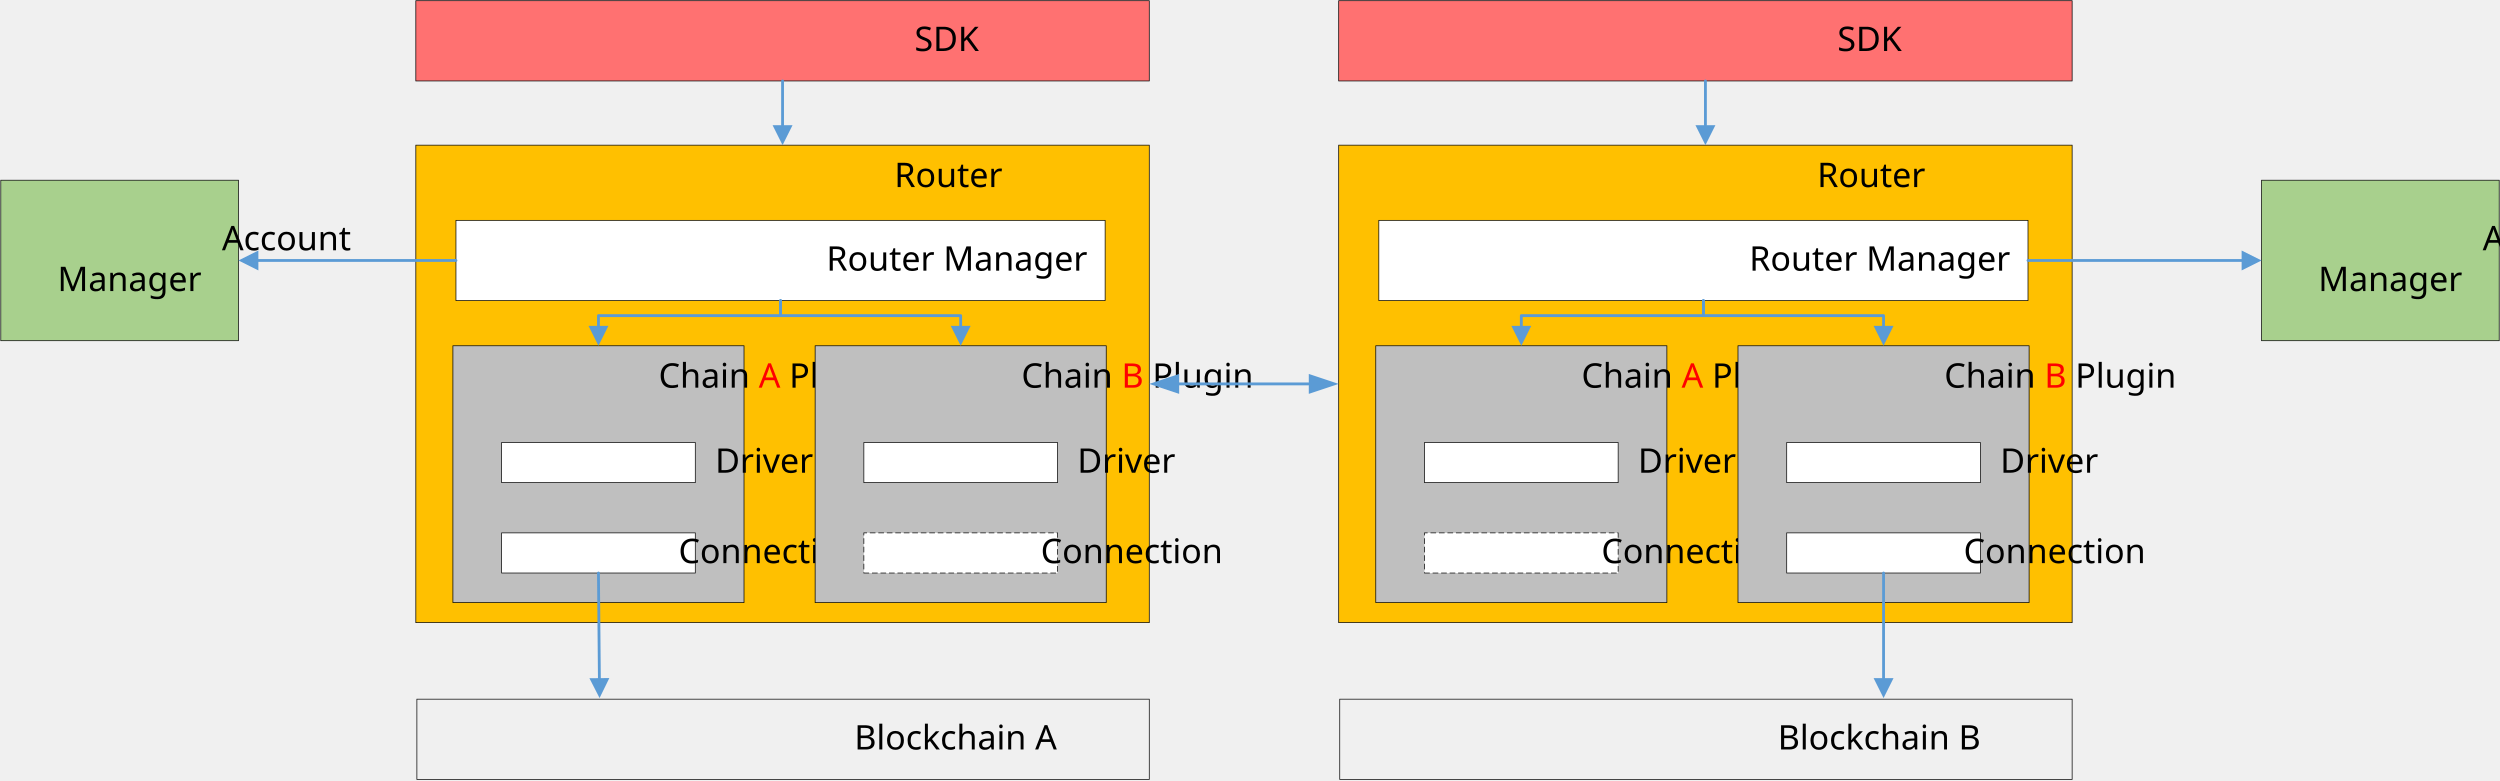
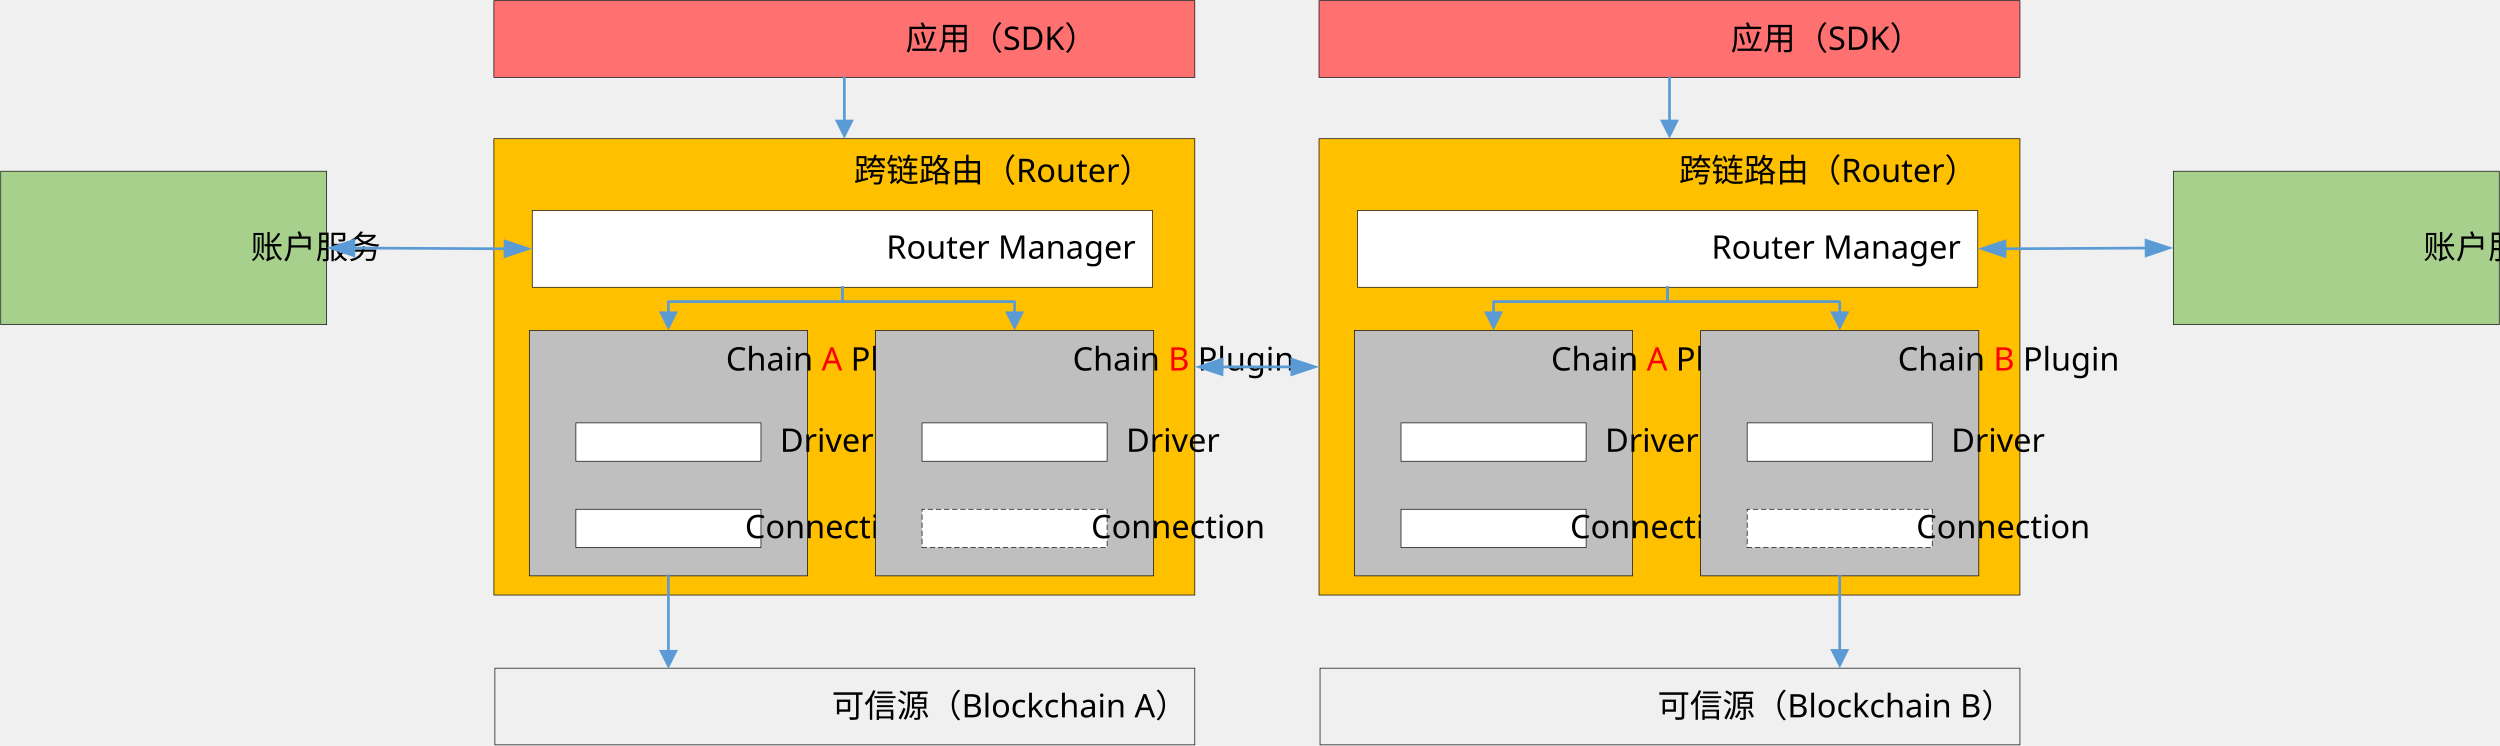
- <svg xmlns="http://www.w3.org/2000/svg" xmlns:ns1="http://schemas.microsoft.com/visio/2003/SVGExtensions/" xmlns:xlink="http://www.w3.org/1999/xlink" width="12.264in" height="3.827in" viewBox="0 0 883.003 275.565" xml:space="preserve" color-interpolation-filters="sRGB" class="st14">
+ <svg xmlns="http://www.w3.org/2000/svg" xmlns:ns1="http://schemas.microsoft.com/visio/2003/SVGExtensions/" xmlns:xlink="http://www.w3.org/1999/xlink" width="12.833in" height="3.827in" viewBox="0 0 923.998 275.565" xml:space="preserve" color-interpolation-filters="sRGB" class="st15">
  <ns1:documentProperties ns1:langID="2052" ns1:metric="true" ns1:viewMarkup="false" />
  <style type="text/css">
	
		.st1 {fill:#ffc000;stroke:#000000;stroke-width:0.25}
- 		.st2 {fill:#000000;font-family:Calibri;font-size:1em}
- 		.st3 {fill:#bfbfbf;stroke:#000000;stroke-width:0.25}
- 		.st4 {fill:#ff0000;font-size:1em}
- 		.st5 {fill:#ff7171;stroke:#000000;stroke-width:0.25}
- 		.st6 {fill:none;stroke:#000000;stroke-width:0.25}
- 		.st7 {fill:#a8d08d;stroke:#000000;stroke-width:0.25}
- 		.st8 {font-size:1em}
+ 		.st2 {fill:#000000;font-family:黑体;font-size:1em}
+ 		.st3 {font-family:Calibri;font-size:1em}
+ 		.st4 {fill:#bfbfbf;stroke:#000000;stroke-width:0.25}
+ 		.st5 {fill:#000000;font-family:Calibri;font-size:1em}
+ 		.st6 {fill:#ff0000;font-size:1em}
+ 		.st7 {fill:#ff7171;stroke:#000000;stroke-width:0.25}
+ 		.st8 {fill:none;stroke:#000000;stroke-width:0.25}
		.st9 {fill:#ffffff;stroke:#000000;stroke-width:0.25}
		.st10 {fill:#ffffff;stroke:#000000;stroke-dasharray:1.75,1.25;stroke-width:0.25}
- 		.st11 {marker-end:url(#mrkr4-78);stroke:#5b9bd5;stroke-linecap:round;stroke-linejoin:round;stroke-width:1}
- 		.st12 {fill:#5b9bd5;fill-opacity:1;stroke:#5b9bd5;stroke-opacity:1;stroke-width:0.284}
- 		.st13 {marker-end:url(#mrkr13-132);marker-start:url(#mrkr13-130);stroke:#5b9bd5;stroke-linecap:round;stroke-linejoin:round;stroke-width:1}
- 		.st14 {fill:none;fill-rule:evenodd;font-size:12px;overflow:visible;stroke-linecap:square;stroke-miterlimit:3}
+ 		.st11 {fill:#a8d08d;stroke:#000000;stroke-width:0.25}
+ 		.st12 {marker-end:url(#mrkr4-44);stroke:#5b9bd5;stroke-linecap:round;stroke-linejoin:round;stroke-width:1}
+ 		.st13 {fill:#5b9bd5;fill-opacity:1;stroke:#5b9bd5;stroke-opacity:1;stroke-width:0.284}
+ 		.st14 {marker-end:url(#mrkr13-123);marker-start:url(#mrkr13-121);stroke:#5b9bd5;stroke-linecap:round;stroke-linejoin:round;stroke-width:1}
+ 		.st15 {fill:none;fill-rule:evenodd;font-size:12px;overflow:visible;stroke-linecap:square;stroke-miterlimit:3}
	
	</style>
  <defs id="Markers">
    <g id="lend4">
      <path d="M 2 1 L 0 0 L 2 -1 L 2 1 " style="stroke:none" />
    </g>
-     <marker id="mrkr4-78" class="st12" ns1:arrowType="4" ns1:arrowSize="2" ns1:setback="7.04" refX="-7.04" orient="auto" markerUnits="strokeWidth" overflow="visible">
+     <marker id="mrkr4-44" class="st13" ns1:arrowType="4" ns1:arrowSize="2" ns1:setback="7.04" refX="-7.04" orient="auto" markerUnits="strokeWidth" overflow="visible">
      <use xlink:href="#lend4" transform="scale(-3.52,-3.52) " />
    </marker>
    <g id="lend13">
      <path d="M 3 1 L 0 0 L 3 -1 L 3 1 " style="stroke:none" />
    </g>
-     <marker id="mrkr13-130" class="st12" ns1:arrowType="13" ns1:arrowSize="2" ns1:setback="10.2" refX="10.2" orient="auto" markerUnits="strokeWidth" overflow="visible">
+     <marker id="mrkr13-121" class="st13" ns1:arrowType="13" ns1:arrowSize="2" ns1:setback="10.2" refX="10.2" orient="auto" markerUnits="strokeWidth" overflow="visible">
      <use xlink:href="#lend13" transform="scale(3.52) " />
    </marker>
-     <marker id="mrkr13-132" class="st12" ns1:arrowType="13" ns1:arrowSize="2" ns1:setback="10.56" refX="-10.56" orient="auto" markerUnits="strokeWidth" overflow="visible">
+     <marker id="mrkr13-123" class="st13" ns1:arrowType="13" ns1:arrowSize="2" ns1:setback="10.56" refX="-10.56" orient="auto" markerUnits="strokeWidth" overflow="visible">
      <use xlink:href="#lend13" transform="scale(-3.52,-3.52) " />
    </marker>
  </defs>
  <g ns1:mID="0" ns1:index="1" ns1:groupContext="foregroundPage">
    <ns1:pageProperties ns1:drawingScale="0.0393701" ns1:pageScale="0.0393701" ns1:drawingUnits="24" ns1:shadowOffsetX="8.50394" ns1:shadowOffsetY="-8.50394" />
    <ns1:layer ns1:name="连接线" ns1:index="0" />
-     <g id="shape180-1" ns1:mID="180" ns1:groupContext="shape" transform="translate(146.848,-55.63)">
+     <g id="shape546-1" ns1:mID="546" ns1:groupContext="shape" transform="translate(182.525,-55.63)">
      <ns1:userDefs>
        <ns1:ud ns1:nameU="visVersion" ns1:val="VT0(15):26" />
      </ns1:userDefs>
      <ns1:textBlock ns1:margins="rect(4,4,4,4)" ns1:tabSpace="42.5197" ns1:verticalAlign="0" />
      <ns1:textRect cx="129.536" cy="191.234" width="259.08" height="168.661" />
      <rect x="0" y="106.904" width="259.072" height="168.661" class="st1" />
-       <text x="112.87" y="121.7" class="st2" ns1:langID="2052">
-         <ns1:paragraph ns1:horizAlign="1" />
-         <ns1:tabList />Router</text>
-     </g>
-     <g id="shape179-4" ns1:mID="179" ns1:groupContext="shape" transform="translate(159.946,-62.7166)">
+       <text x="76.87" y="122.89" class="st2" ns1:langID="2052">
+         <ns1:paragraph ns1:horizAlign="1" />
+         <ns1:tabList />跨链路由（<tspan class="st3">Router</tspan>）</text>
+     </g>
+     <g id="shape547-5" ns1:mID="547" ns1:groupContext="shape" transform="translate(195.623,-62.7166)">
      <ns1:userDefs>
        <ns1:ud ns1:nameU="visVersion" ns1:val="VT0(15):26" />
      </ns1:userDefs>
      <ns1:textBlock ns1:margins="rect(4,4,4,4)" ns1:tabSpace="42.5197" ns1:verticalAlign="0" />
      <ns1:textRect cx="51.412" cy="230.211" width="102.83" height="90.709" />
-       <rect x="0" y="184.856" width="102.824" height="90.709" class="st3" />
-       <text x="16.49" y="199.66" class="st2" ns1:langID="2052">
-         <ns1:paragraph ns1:horizAlign="1" />
-         <ns1:tabList />Chain <tspan class="st4">A </tspan>Plugin</text>
-     </g>
-     <g id="shape181-8" ns1:mID="181" ns1:groupContext="shape" transform="translate(146.848,-246.969)">
+       <rect x="0" y="184.856" width="102.824" height="90.709" class="st4" />
+       <text x="16.49" y="199.66" class="st5" ns1:langID="2052">
+         <ns1:paragraph ns1:horizAlign="1" />
+         <ns1:tabList />Chain <tspan class="st6">A </tspan>Plugin</text>
+     </g>
+     <g id="shape548-9" ns1:mID="548" ns1:groupContext="shape" transform="translate(182.525,-246.969)">
      <ns1:userDefs>
        <ns1:ud ns1:nameU="visVersion" ns1:val="VT0(15):26" />
      </ns1:userDefs>
      <ns1:textBlock ns1:margins="rect(4,4,4,4)" ns1:tabSpace="42.5197" />
      <ns1:textRect cx="129.536" cy="261.392" width="259.08" height="28.346" />
-       <rect x="0" y="247.219" width="259.072" height="28.346" class="st5" />
-       <text x="119.97" y="264.99" class="st2" ns1:langID="2052">
-         <ns1:paragraph ns1:horizAlign="1" />
-         <ns1:tabList />SDK</text>
-     </g>
-     <g id="shape185-11" ns1:mID="185" ns1:groupContext="shape" transform="translate(147.221,-0.25)">
+       <rect x="0" y="247.219" width="259.072" height="28.346" class="st7" />
+       <text x="95.97" y="265.39" class="st2" ns1:langID="2052">
+         <ns1:paragraph ns1:horizAlign="1" />
+         <ns1:tabList />应用（<tspan class="st3">SDK</tspan>）</text>
+     </g>
+     <g id="shape549-13" ns1:mID="549" ns1:groupContext="shape" transform="translate(182.898,-0.25)">
      <ns1:userDefs>
        <ns1:ud ns1:nameU="visVersion" ns1:val="VT0(15):26" />
      </ns1:userDefs>
      <ns1:textBlock ns1:margins="rect(4,4,4,4)" ns1:tabSpace="42.5197" />
      <ns1:textRect cx="129.349" cy="261.392" width="258.7" height="28.346" />
-       <rect x="0" y="247.219" width="258.699" height="28.346" class="st6" />
-       <text x="98.36" y="264.99" class="st2" ns1:langID="2052">
-         <ns1:paragraph ns1:horizAlign="1" />
-         <ns1:tabList />Blockchain A</text>
-     </g>
-     <g id="shape187-14" ns1:mID="187" ns1:groupContext="shape" transform="translate(0.25,-155.216)">
-       <ns1:userDefs>
-         <ns1:ud ns1:nameU="visVersion" ns1:val="VT0(15):26" />
-       </ns1:userDefs>
-       <ns1:textBlock ns1:margins="rect(4,4,4,4)" ns1:tabSpace="42.5197" />
-       <ns1:textRect cx="41.968" cy="247.219" width="83.94" height="56.693" />
-       <rect x="0" y="218.872" width="83.937" height="56.693" class="st7" />
-       <text x="21.94" y="243.62" class="st2" ns1:langID="2052">
-         <ns1:paragraph ns1:horizAlign="1" />
-         <ns1:tabList />Account<ns1:newlineChar />
-         <tspan x="20.04" dy="1.2em" class="st8">Manager</tspan>
-       </text>
-     </g>
-     <g id="shape197-18" ns1:mID="197" ns1:groupContext="shape" transform="translate(177.156,-105.087)">
-       <ns1:userDefs>
-         <ns1:ud ns1:nameU="visVersion" ns1:val="VT0(15):26" />
-       </ns1:userDefs>
-       <ns1:textBlock ns1:margins="rect(4,4,4,4)" ns1:tabSpace="42.5197" />
-       <ns1:textRect cx="34.202" cy="268.478" width="68.41" height="14.173" />
-       <rect x="0" y="261.392" width="68.404" height="14.173" class="st9" />
-       <text x="19.25" y="272.08" class="st2" ns1:langID="2052">
+       <rect x="0" y="247.219" width="258.699" height="28.346" class="st8" />
+       <text x="68.36" y="265.39" class="st2" ns1:langID="2052">
+         <ns1:paragraph ns1:horizAlign="1" />
+         <ns1:tabList />可信源（<tspan class="st3">Blockchain A</tspan>）</text>
+     </g>
+     <g id="shape550-17" ns1:mID="550" ns1:groupContext="shape" transform="translate(212.833,-105.087)">
+       <ns1:userDefs>
+         <ns1:ud ns1:nameU="visVersion" ns1:val="VT0(15):26" />
+       </ns1:userDefs>
+       <ns1:textBlock ns1:margins="rect(4,4,4,4)" ns1:tabSpace="42.5197" />
+       <ns1:textRect cx="34.202" cy="268.478" width="68.41" height="14.173" />
+       <rect x="0" y="261.392" width="68.404" height="14.173" class="st9" />
+       <text x="19.25" y="272.08" class="st5" ns1:langID="2052">
        <ns1:paragraph ns1:horizAlign="1" />
        <ns1:tabList />Driver</text>
    </g>
-     <g id="shape198-21" ns1:mID="198" ns1:groupContext="shape" transform="translate(177.156,-73.1601)">
-       <ns1:userDefs>
-         <ns1:ud ns1:nameU="visVersion" ns1:val="VT0(15):26" />
-       </ns1:userDefs>
-       <ns1:textBlock ns1:margins="rect(4,4,4,4)" ns1:tabSpace="42.5197" />
-       <ns1:textRect cx="34.202" cy="268.478" width="68.41" height="14.173" />
-       <rect x="0" y="261.392" width="68.404" height="14.173" class="st9" />
-       <text x="6.31" y="272.08" class="st2" ns1:langID="2052">
+     <g id="shape551-20" ns1:mID="551" ns1:groupContext="shape" transform="translate(212.833,-73.1601)">
+       <ns1:userDefs>
+         <ns1:ud ns1:nameU="visVersion" ns1:val="VT0(15):26" />
+       </ns1:userDefs>
+       <ns1:textBlock ns1:margins="rect(4,4,4,4)" ns1:tabSpace="42.5197" />
+       <ns1:textRect cx="34.202" cy="268.478" width="68.41" height="14.173" />
+       <rect x="0" y="261.392" width="68.404" height="14.173" class="st9" />
+       <text x="6.31" y="272.08" class="st5" ns1:langID="2052">
        <ns1:paragraph ns1:horizAlign="1" />
        <ns1:tabList />Connection</text>
    </g>
-     <g id="shape202-24" ns1:mID="202" ns1:groupContext="shape" transform="translate(287.893,-62.7166)">
+     <g id="shape552-23" ns1:mID="552" ns1:groupContext="shape" transform="translate(323.571,-62.7166)">
      <ns1:userDefs>
        <ns1:ud ns1:nameU="visVersion" ns1:val="VT0(15):26" />
      </ns1:userDefs>
      <ns1:textBlock ns1:margins="rect(4,4,4,4)" ns1:tabSpace="42.5197" ns1:verticalAlign="0" />
      <ns1:textRect cx="51.412" cy="230.211" width="102.83" height="90.709" />
-       <rect x="0" y="184.856" width="102.824" height="90.709" class="st3" />
-       <text x="16.7" y="199.66" class="st2" ns1:langID="2052">
-         <ns1:paragraph ns1:horizAlign="1" />
-         <ns1:tabList />Chain <tspan class="st4">B </tspan>Plugin</text>
-     </g>
-     <g id="shape203-28" ns1:mID="203" ns1:groupContext="shape" transform="translate(305.103,-105.087)">
-       <ns1:userDefs>
-         <ns1:ud ns1:nameU="visVersion" ns1:val="VT0(15):26" />
-       </ns1:userDefs>
-       <ns1:textBlock ns1:margins="rect(4,4,4,4)" ns1:tabSpace="42.5197" />
-       <ns1:textRect cx="34.202" cy="268.478" width="68.41" height="14.173" />
-       <rect x="0" y="261.392" width="68.404" height="14.173" class="st9" />
-       <text x="19.25" y="272.08" class="st2" ns1:langID="2052">
+       <rect x="0" y="184.856" width="102.824" height="90.709" class="st4" />
+       <text x="16.7" y="199.66" class="st5" ns1:langID="2052">
+         <ns1:paragraph ns1:horizAlign="1" />
+         <ns1:tabList />Chain <tspan class="st6">B </tspan>Plugin</text>
+     </g>
+     <g id="shape553-27" ns1:mID="553" ns1:groupContext="shape" transform="translate(340.78,-105.087)">
+       <ns1:userDefs>
+         <ns1:ud ns1:nameU="visVersion" ns1:val="VT0(15):26" />
+       </ns1:userDefs>
+       <ns1:textBlock ns1:margins="rect(4,4,4,4)" ns1:tabSpace="42.5197" />
+       <ns1:textRect cx="34.202" cy="268.478" width="68.41" height="14.173" />
+       <rect x="0" y="261.392" width="68.404" height="14.173" class="st9" />
+       <text x="19.25" y="272.08" class="st5" ns1:langID="2052">
        <ns1:paragraph ns1:horizAlign="1" />
        <ns1:tabList />Driver</text>
    </g>
-     <g id="shape204-31" ns1:mID="204" ns1:groupContext="shape" transform="translate(305.103,-73.1601)">
+     <g id="shape554-30" ns1:mID="554" ns1:groupContext="shape" transform="translate(340.78,-73.1601)">
      <ns1:userDefs>
        <ns1:ud ns1:nameU="visVersion" ns1:val="VT0(15):26" />
      </ns1:userDefs>
      <ns1:textBlock ns1:margins="rect(4,4,4,4)" ns1:tabSpace="42.5197" />
      <ns1:textRect cx="34.202" cy="268.478" width="68.41" height="14.173" />
      <path d="M0 275.57 L68.4 275.57 L68.4 261.39 L0 261.39 L0 275.57 Z" class="st10" />
-       <text x="6.31" y="272.08" class="st2" ns1:langID="2052">
+       <text x="6.31" y="272.08" class="st5" ns1:langID="2052">
        <ns1:paragraph ns1:horizAlign="1" />
        <ns1:tabList />Connection</text>
    </g>
-     <g id="shape207-34" ns1:mID="207" ns1:groupContext="shape" transform="translate(161.021,-169.389)">
+     <g id="shape555-33" ns1:mID="555" ns1:groupContext="shape" transform="translate(196.698,-169.389)">
      <ns1:userDefs>
        <ns1:ud ns1:nameU="visVersion" ns1:val="VT0(15):26" />
      </ns1:userDefs>
      <ns1:textBlock ns1:margins="rect(4,4,4,4)" ns1:tabSpace="42.5197" />
      <ns1:textRect cx="114.654" cy="261.392" width="229.31" height="28.346" />
      <rect x="0" y="247.219" width="229.308" height="28.346" class="st9" />
-       <text x="74.7" y="264.99" class="st2" ns1:langID="2052">
+       <text x="74.7" y="264.99" class="st5" ns1:langID="2052">
        <ns1:paragraph ns1:horizAlign="1" />
        <ns1:tabList />Router Manager</text>
    </g>
-     <g id="shape208-37" ns1:mID="208" ns1:groupContext="shape" transform="translate(472.832,-55.63)">
+     <g id="shape575-36" ns1:mID="575" ns1:groupContext="shape" transform="translate(0.25,-155.589)">
+       <ns1:userDefs>
+         <ns1:ud ns1:nameU="visVersion" ns1:val="VT0(15):26" />
+       </ns1:userDefs>
+       <ns1:textBlock ns1:margins="rect(4,4,4,4)" ns1:tabSpace="42.5197" />
+       <ns1:textRect cx="60.236" cy="247.219" width="120.48" height="56.693" />
+       <rect x="0" y="218.872" width="120.472" height="56.693" class="st11" />
+       <text x="36.24" y="251.21" class="st2" ns1:langID="2052">
+         <ns1:paragraph ns1:horizAlign="1" />
+         <ns1:tabList />账户服务</text>
+     </g>
+     <g id="shape576-39" ns1:mID="576" ns1:groupContext="shape" ns1:layerMember="0" transform="translate(304.974,-246.969)">
+       <path d="M7.09 275.57 L7.09 291.2" class="st12" />
+     </g>
+     <g id="shape577-45" ns1:mID="577" ns1:groupContext="shape" ns1:layerMember="0" transform="translate(311.352,-169.389)">
+       <path d="M0 275.57 L0 280.88 L-64.32 280.88 L-64.32 284.49" class="st12" />
+     </g>
+     <g id="shape579-50" ns1:mID="579" ns1:groupContext="shape" ns1:layerMember="0" transform="translate(311.352,-169.389)">
+       <path d="M0 275.57 L0 280.88 L63.63 280.88 L63.63 284.49" class="st12" />
+     </g>
+     <g id="shape580-55" ns1:mID="580" ns1:groupContext="shape" ns1:layerMember="0" transform="translate(239.949,-62.7166)">
+       <path d="M7.09 275.57 L7.09 302.94" class="st12" />
+     </g>
+     <g id="shape581-60" ns1:mID="581" ns1:groupContext="shape" transform="translate(487.511,-55.63)">
      <ns1:userDefs>
        <ns1:ud ns1:nameU="visVersion" ns1:val="VT0(15):26" />
      </ns1:userDefs>
      <ns1:textBlock ns1:margins="rect(4,4,4,4)" ns1:tabSpace="42.5197" ns1:verticalAlign="0" />
      <ns1:textRect cx="129.536" cy="191.234" width="259.08" height="168.661" />
      <rect x="0" y="106.904" width="259.072" height="168.661" class="st1" />
-       <text x="112.87" y="121.7" class="st2" ns1:langID="2052">
-         <ns1:paragraph ns1:horizAlign="1" />
-         <ns1:tabList />Router</text>
-     </g>
-     <g id="shape209-40" ns1:mID="209" ns1:groupContext="shape" transform="translate(485.93,-62.7166)">
+       <text x="76.87" y="122.89" class="st2" ns1:langID="2052">
+         <ns1:paragraph ns1:horizAlign="1" />
+         <ns1:tabList />跨链路由（<tspan class="st3">Router</tspan>）</text>
+     </g>
+     <g id="shape582-64" ns1:mID="582" ns1:groupContext="shape" transform="translate(500.609,-62.7166)">
      <ns1:userDefs>
        <ns1:ud ns1:nameU="visVersion" ns1:val="VT0(15):26" />
      </ns1:userDefs>
      <ns1:textBlock ns1:margins="rect(4,4,4,4)" ns1:tabSpace="42.5197" ns1:verticalAlign="0" />
      <ns1:textRect cx="51.412" cy="230.211" width="102.83" height="90.709" />
-       <rect x="0" y="184.856" width="102.824" height="90.709" class="st3" />
-       <text x="16.49" y="199.66" class="st2" ns1:langID="2052">
-         <ns1:paragraph ns1:horizAlign="1" />
-         <ns1:tabList />Chain <tspan class="st4">A </tspan>Plugin</text>
-     </g>
-     <g id="shape210-44" ns1:mID="210" ns1:groupContext="shape" transform="translate(472.832,-246.969)">
+       <rect x="0" y="184.856" width="102.824" height="90.709" class="st4" />
+       <text x="16.49" y="199.66" class="st5" ns1:langID="2052">
+         <ns1:paragraph ns1:horizAlign="1" />
+         <ns1:tabList />Chain <tspan class="st6">A </tspan>Plugin</text>
+     </g>
+     <g id="shape583-68" ns1:mID="583" ns1:groupContext="shape" transform="translate(487.511,-246.969)">
      <ns1:userDefs>
        <ns1:ud ns1:nameU="visVersion" ns1:val="VT0(15):26" />
      </ns1:userDefs>
      <ns1:textBlock ns1:margins="rect(4,4,4,4)" ns1:tabSpace="42.5197" />
      <ns1:textRect cx="129.536" cy="261.392" width="259.08" height="28.346" />
-       <rect x="0" y="247.219" width="259.072" height="28.346" class="st5" />
-       <text x="119.97" y="264.99" class="st2" ns1:langID="2052">
-         <ns1:paragraph ns1:horizAlign="1" />
-         <ns1:tabList />SDK</text>
-     </g>
-     <g id="shape211-47" ns1:mID="211" ns1:groupContext="shape" transform="translate(473.205,-0.25)">
+       <rect x="0" y="247.219" width="259.072" height="28.346" class="st7" />
+       <text x="95.97" y="265.39" class="st2" ns1:langID="2052">
+         <ns1:paragraph ns1:horizAlign="1" />
+         <ns1:tabList />应用（<tspan class="st3">SDK</tspan>）</text>
+     </g>
+     <g id="shape584-72" ns1:mID="584" ns1:groupContext="shape" transform="translate(487.884,-0.25)">
      <ns1:userDefs>
        <ns1:ud ns1:nameU="visVersion" ns1:val="VT0(15):26" />
      </ns1:userDefs>
      <ns1:textBlock ns1:margins="rect(4,4,4,4)" ns1:tabSpace="42.5197" />
      <ns1:textRect cx="129.349" cy="261.392" width="258.7" height="28.346" />
-       <rect x="0" y="247.219" width="258.699" height="28.346" class="st6" />
-       <text x="98.57" y="264.99" class="st2" ns1:langID="2052">
-         <ns1:paragraph ns1:horizAlign="1" />
-         <ns1:tabList />Blockchain B</text>
-     </g>
-     <g id="shape212-50" ns1:mID="212" ns1:groupContext="shape" transform="translate(798.816,-155.216)">
-       <ns1:userDefs>
-         <ns1:ud ns1:nameU="visVersion" ns1:val="VT0(15):26" />
-       </ns1:userDefs>
-       <ns1:textBlock ns1:margins="rect(4,4,4,4)" ns1:tabSpace="42.5197" />
-       <ns1:textRect cx="41.968" cy="247.219" width="83.94" height="56.693" />
-       <rect x="0" y="218.872" width="83.937" height="56.693" class="st7" />
-       <text x="21.94" y="243.62" class="st2" ns1:langID="2052">
-         <ns1:paragraph ns1:horizAlign="1" />
-         <ns1:tabList />Account<ns1:newlineChar />
-         <tspan x="20.04" dy="1.2em" class="st8">Manager</tspan>
-       </text>
-     </g>
-     <g id="shape213-54" ns1:mID="213" ns1:groupContext="shape" transform="translate(503.14,-105.087)">
-       <ns1:userDefs>
-         <ns1:ud ns1:nameU="visVersion" ns1:val="VT0(15):26" />
-       </ns1:userDefs>
-       <ns1:textBlock ns1:margins="rect(4,4,4,4)" ns1:tabSpace="42.5197" />
-       <ns1:textRect cx="34.202" cy="268.478" width="68.41" height="14.173" />
-       <rect x="0" y="261.392" width="68.404" height="14.173" class="st9" />
-       <text x="19.25" y="272.08" class="st2" ns1:langID="2052">
+       <rect x="0" y="247.219" width="258.699" height="28.346" class="st8" />
+       <text x="68.57" y="265.39" class="st2" ns1:langID="2052">
+         <ns1:paragraph ns1:horizAlign="1" />
+         <ns1:tabList />可信源（<tspan class="st3">Blockchain B</tspan>）</text>
+     </g>
+     <g id="shape585-76" ns1:mID="585" ns1:groupContext="shape" transform="translate(517.819,-105.087)">
+       <ns1:userDefs>
+         <ns1:ud ns1:nameU="visVersion" ns1:val="VT0(15):26" />
+       </ns1:userDefs>
+       <ns1:textBlock ns1:margins="rect(4,4,4,4)" ns1:tabSpace="42.5197" />
+       <ns1:textRect cx="34.202" cy="268.478" width="68.41" height="14.173" />
+       <rect x="0" y="261.392" width="68.404" height="14.173" class="st9" />
+       <text x="19.25" y="272.08" class="st5" ns1:langID="2052">
        <ns1:paragraph ns1:horizAlign="1" />
        <ns1:tabList />Driver</text>
    </g>
-     <g id="shape214-57" ns1:mID="214" ns1:groupContext="shape" transform="translate(503.14,-73.1601)">
+     <g id="shape586-79" ns1:mID="586" ns1:groupContext="shape" transform="translate(517.819,-73.1601)">
+       <ns1:userDefs>
+         <ns1:ud ns1:nameU="visVersion" ns1:val="VT0(15):26" />
+       </ns1:userDefs>
+       <ns1:textBlock ns1:margins="rect(4,4,4,4)" ns1:tabSpace="42.5197" />
+       <ns1:textRect cx="34.202" cy="268.478" width="68.41" height="14.173" />
+       <rect x="0" y="261.392" width="68.404" height="14.173" class="st9" />
+       <text x="6.31" y="272.08" class="st5" ns1:langID="2052">
+         <ns1:paragraph ns1:horizAlign="1" />
+         <ns1:tabList />Connection</text>
+     </g>
+     <g id="shape587-82" ns1:mID="587" ns1:groupContext="shape" transform="translate(628.556,-62.7166)">
+       <ns1:userDefs>
+         <ns1:ud ns1:nameU="visVersion" ns1:val="VT0(15):26" />
+       </ns1:userDefs>
+       <ns1:textBlock ns1:margins="rect(4,4,4,4)" ns1:tabSpace="42.5197" ns1:verticalAlign="0" />
+       <ns1:textRect cx="51.412" cy="230.211" width="102.83" height="90.709" />
+       <rect x="0" y="184.856" width="102.824" height="90.709" class="st4" />
+       <text x="16.7" y="199.66" class="st5" ns1:langID="2052">
+         <ns1:paragraph ns1:horizAlign="1" />
+         <ns1:tabList />Chain <tspan class="st6">B </tspan>Plugin</text>
+     </g>
+     <g id="shape588-86" ns1:mID="588" ns1:groupContext="shape" transform="translate(645.766,-105.087)">
+       <ns1:userDefs>
+         <ns1:ud ns1:nameU="visVersion" ns1:val="VT0(15):26" />
+       </ns1:userDefs>
+       <ns1:textBlock ns1:margins="rect(4,4,4,4)" ns1:tabSpace="42.5197" />
+       <ns1:textRect cx="34.202" cy="268.478" width="68.41" height="14.173" />
+       <rect x="0" y="261.392" width="68.404" height="14.173" class="st9" />
+       <text x="19.25" y="272.08" class="st5" ns1:langID="2052">
+         <ns1:paragraph ns1:horizAlign="1" />
+         <ns1:tabList />Driver</text>
+     </g>
+     <g id="shape589-89" ns1:mID="589" ns1:groupContext="shape" transform="translate(645.766,-73.1601)">
      <ns1:userDefs>
        <ns1:ud ns1:nameU="visVersion" ns1:val="VT0(15):26" />
      </ns1:userDefs>
      <ns1:textBlock ns1:margins="rect(4,4,4,4)" ns1:tabSpace="42.5197" />
      <ns1:textRect cx="34.202" cy="268.478" width="68.41" height="14.173" />
      <path d="M0 275.57 L68.4 275.57 L68.4 261.39 L0 261.39 L0 275.57 Z" class="st10" />
-       <text x="6.31" y="272.08" class="st2" ns1:langID="2052">
+       <text x="6.31" y="272.08" class="st5" ns1:langID="2052">
        <ns1:paragraph ns1:horizAlign="1" />
        <ns1:tabList />Connection</text>
    </g>
-     <g id="shape215-60" ns1:mID="215" ns1:groupContext="shape" transform="translate(613.877,-62.7166)">
-       <ns1:userDefs>
-         <ns1:ud ns1:nameU="visVersion" ns1:val="VT0(15):26" />
-       </ns1:userDefs>
-       <ns1:textBlock ns1:margins="rect(4,4,4,4)" ns1:tabSpace="42.5197" ns1:verticalAlign="0" />
-       <ns1:textRect cx="51.412" cy="230.211" width="102.83" height="90.709" />
-       <rect x="0" y="184.856" width="102.824" height="90.709" class="st3" />
-       <text x="16.7" y="199.66" class="st2" ns1:langID="2052">
-         <ns1:paragraph ns1:horizAlign="1" />
-         <ns1:tabList />Chain <tspan class="st4">B </tspan>Plugin</text>
-     </g>
-     <g id="shape216-64" ns1:mID="216" ns1:groupContext="shape" transform="translate(631.087,-105.087)">
-       <ns1:userDefs>
-         <ns1:ud ns1:nameU="visVersion" ns1:val="VT0(15):26" />
-       </ns1:userDefs>
-       <ns1:textBlock ns1:margins="rect(4,4,4,4)" ns1:tabSpace="42.5197" />
-       <ns1:textRect cx="34.202" cy="268.478" width="68.41" height="14.173" />
-       <rect x="0" y="261.392" width="68.404" height="14.173" class="st9" />
-       <text x="19.25" y="272.08" class="st2" ns1:langID="2052">
-         <ns1:paragraph ns1:horizAlign="1" />
-         <ns1:tabList />Driver</text>
-     </g>
-     <g id="shape217-67" ns1:mID="217" ns1:groupContext="shape" transform="translate(631.087,-73.1601)">
-       <ns1:userDefs>
-         <ns1:ud ns1:nameU="visVersion" ns1:val="VT0(15):26" />
-       </ns1:userDefs>
-       <ns1:textBlock ns1:margins="rect(4,4,4,4)" ns1:tabSpace="42.5197" />
-       <ns1:textRect cx="34.202" cy="268.478" width="68.41" height="14.173" />
-       <rect x="0" y="261.392" width="68.404" height="14.173" class="st9" />
-       <text x="6.31" y="272.08" class="st2" ns1:langID="2052">
-         <ns1:paragraph ns1:horizAlign="1" />
-         <ns1:tabList />Connection</text>
-     </g>
-     <g id="shape218-70" ns1:mID="218" ns1:groupContext="shape" transform="translate(487.005,-169.389)">
+     <g id="shape590-92" ns1:mID="590" ns1:groupContext="shape" transform="translate(501.684,-169.389)">
      <ns1:userDefs>
        <ns1:ud ns1:nameU="visVersion" ns1:val="VT0(15):26" />
      </ns1:userDefs>
      <ns1:textBlock ns1:margins="rect(4,4,4,4)" ns1:tabSpace="42.5197" />
      <ns1:textRect cx="114.654" cy="261.392" width="229.31" height="28.346" />
      <rect x="0" y="247.219" width="229.308" height="28.346" class="st9" />
-       <text x="74.7" y="264.99" class="st2" ns1:langID="2052">
+       <text x="74.7" y="264.99" class="st5" ns1:langID="2052">
        <ns1:paragraph ns1:horizAlign="1" />
        <ns1:tabList />Router Manager</text>
    </g>
-     <g id="shape220-73" ns1:mID="220" ns1:groupContext="shape" ns1:layerMember="0" transform="translate(658.203,-73.1601)">
-       <path d="M7.09 275.57 L7.09 312.7" class="st11" />
-     </g>
-     <g id="shape221-79" ns1:mID="221" ns1:groupContext="shape" ns1:layerMember="0" transform="translate(204.465,-73.1601)">
-       <path d="M6.89 275.57 L7.22 312.7" class="st11" />
-     </g>
-     <g id="shape222-84" ns1:mID="222" ns1:groupContext="shape" ns1:layerMember="0" transform="translate(275.675,-169.389)">
-       <path d="M0 275.57 L0 280.88 L-64.32 280.88 L-64.32 284.49" class="st11" />
-     </g>
-     <g id="shape223-89" ns1:mID="223" ns1:groupContext="shape" ns1:layerMember="0" transform="translate(275.675,-169.389)">
-       <path d="M0 275.57 L0 280.88 L63.63 280.88 L63.63 284.49" class="st11" />
-     </g>
-     <g id="shape224-94" ns1:mID="224" ns1:groupContext="shape" ns1:layerMember="0" transform="translate(601.659,-169.389)">
-       <path d="M0 275.57 L0 280.88 L-64.32 280.88 L-64.32 284.49" class="st11" />
-     </g>
-     <g id="shape225-99" ns1:mID="225" ns1:groupContext="shape" ns1:layerMember="0" transform="translate(601.659,-169.389)">
-       <path d="M0 275.57 L0 280.88 L63.63 280.88 L63.63 284.49" class="st11" />
-     </g>
-     <g id="shape227-104" ns1:mID="227" ns1:groupContext="shape" ns1:layerMember="0" transform="translate(269.297,-246.969)">
-       <path d="M7.09 275.57 L7.09 291.2" class="st11" />
-     </g>
-     <g id="shape228-109" ns1:mID="228" ns1:groupContext="shape" ns1:layerMember="0" transform="translate(595.281,-246.969)">
-       <path d="M7.09 275.57 L7.09 291.2" class="st11" />
-     </g>
-     <g id="shape229-114" ns1:mID="229" ns1:groupContext="shape" ns1:layerMember="0" transform="translate(161.021,-176.475)">
-       <path d="M0 268.48 L-69.79 268.48" class="st11" />
-     </g>
-     <g id="shape230-119" ns1:mID="230" ns1:groupContext="shape" ns1:layerMember="0" transform="translate(716.313,-176.475)">
-       <path d="M0 268.48 L75.46 268.48" class="st11" />
-     </g>
-     <g id="shape231-124" ns1:mID="231" ns1:groupContext="shape" ns1:layerMember="0" transform="translate(405.919,-132.874)">
-       <path d="M10.2 268.48 L10.56 268.48 L56.35 268.48" class="st13" />
+     <g id="shape591-95" ns1:mID="591" ns1:groupContext="shape" ns1:layerMember="0" transform="translate(609.96,-246.969)">
+       <path d="M7.09 275.57 L7.09 291.2" class="st12" />
+     </g>
+     <g id="shape592-100" ns1:mID="592" ns1:groupContext="shape" ns1:layerMember="0" transform="translate(616.338,-169.389)">
+       <path d="M0 275.57 L0 280.88 L-64.32 280.88 L-64.32 284.49" class="st12" />
+     </g>
+     <g id="shape593-105" ns1:mID="593" ns1:groupContext="shape" ns1:layerMember="0" transform="translate(616.338,-169.389)">
+       <path d="M0 275.57 L0 280.88 L63.63 280.88 L63.63 284.49" class="st12" />
+     </g>
+     <g id="shape594-110" ns1:mID="594" ns1:groupContext="shape" ns1:layerMember="0" transform="translate(672.882,-62.7166)">
+       <path d="M7.09 275.57 L7.09 302.63" class="st12" />
+     </g>
+     <g id="shape596-115" ns1:mID="596" ns1:groupContext="shape" ns1:layerMember="0" transform="translate(441.597,-132.874)">
+       <path d="M10.2 268.48 L10.56 268.48 L35.35 268.48" class="st14" />
+     </g>
+     <g id="shape597-124" ns1:mID="597" ns1:groupContext="shape" ns1:layerMember="0" transform="translate(196.698,-176.662)">
+       <path d="M-10.2 268.61 L-10.56 268.61 L-65.42 268.34" class="st14" />
+     </g>
+     <g id="shape599-131" ns1:mID="599" ns1:groupContext="shape" transform="translate(803.275,-155.589)">
+       <ns1:userDefs>
+         <ns1:ud ns1:nameU="visVersion" ns1:val="VT0(15):26" />
+       </ns1:userDefs>
+       <ns1:textBlock ns1:margins="rect(4,4,4,4)" ns1:tabSpace="42.5197" />
+       <ns1:textRect cx="60.236" cy="247.219" width="120.48" height="56.693" />
+       <rect x="0" y="218.872" width="120.472" height="56.693" class="st11" />
+       <text x="36.24" y="251.21" class="st2" ns1:langID="2052">
+         <ns1:paragraph ns1:horizAlign="1" />
+         <ns1:tabList />账户服务</text>
+     </g>
+     <g id="shape601-134" ns1:mID="601" ns1:groupContext="shape" ns1:layerMember="0" transform="translate(730.992,-176.662)">
+       <path d="M10.2 268.61 L10.56 268.61 L61.72 268.35" class="st14" />
    </g>
  </g>
</svg>
